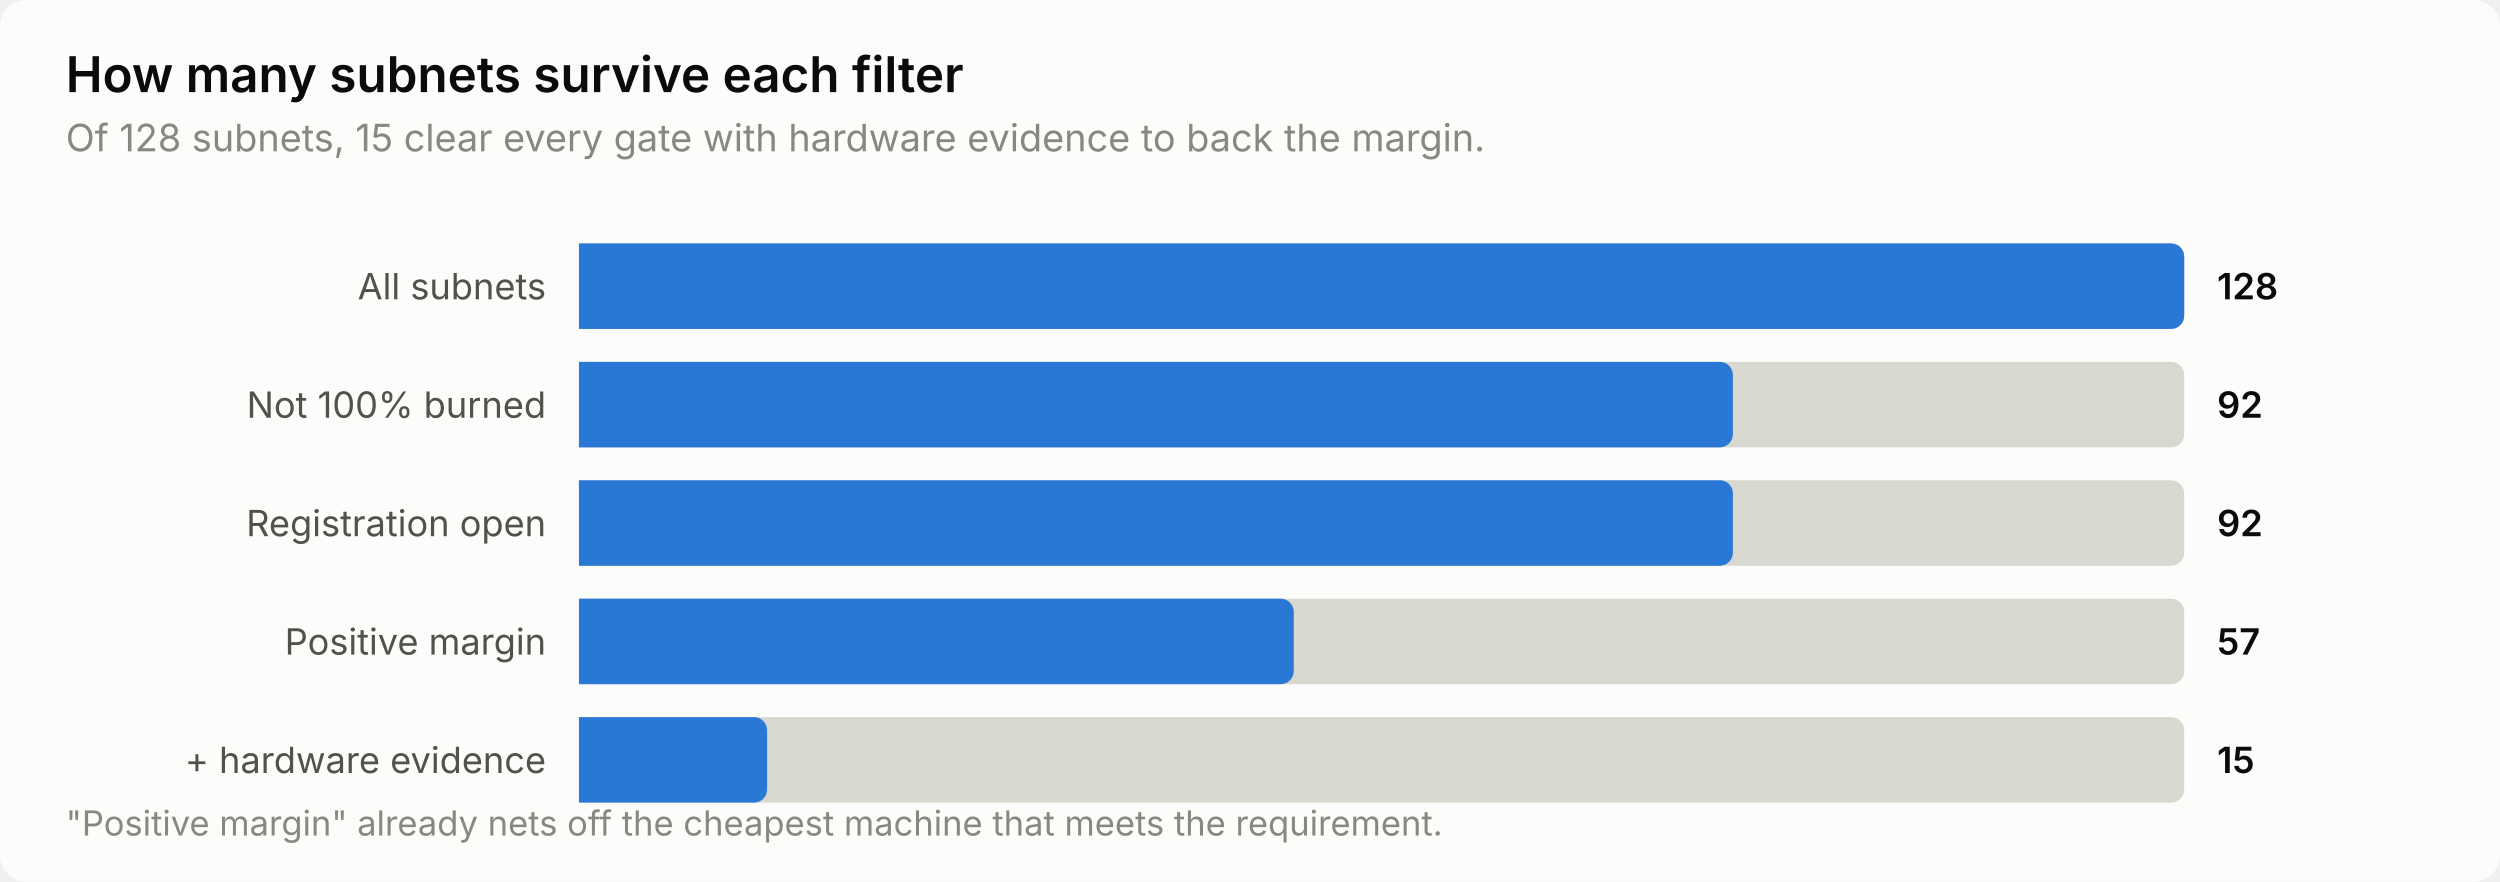
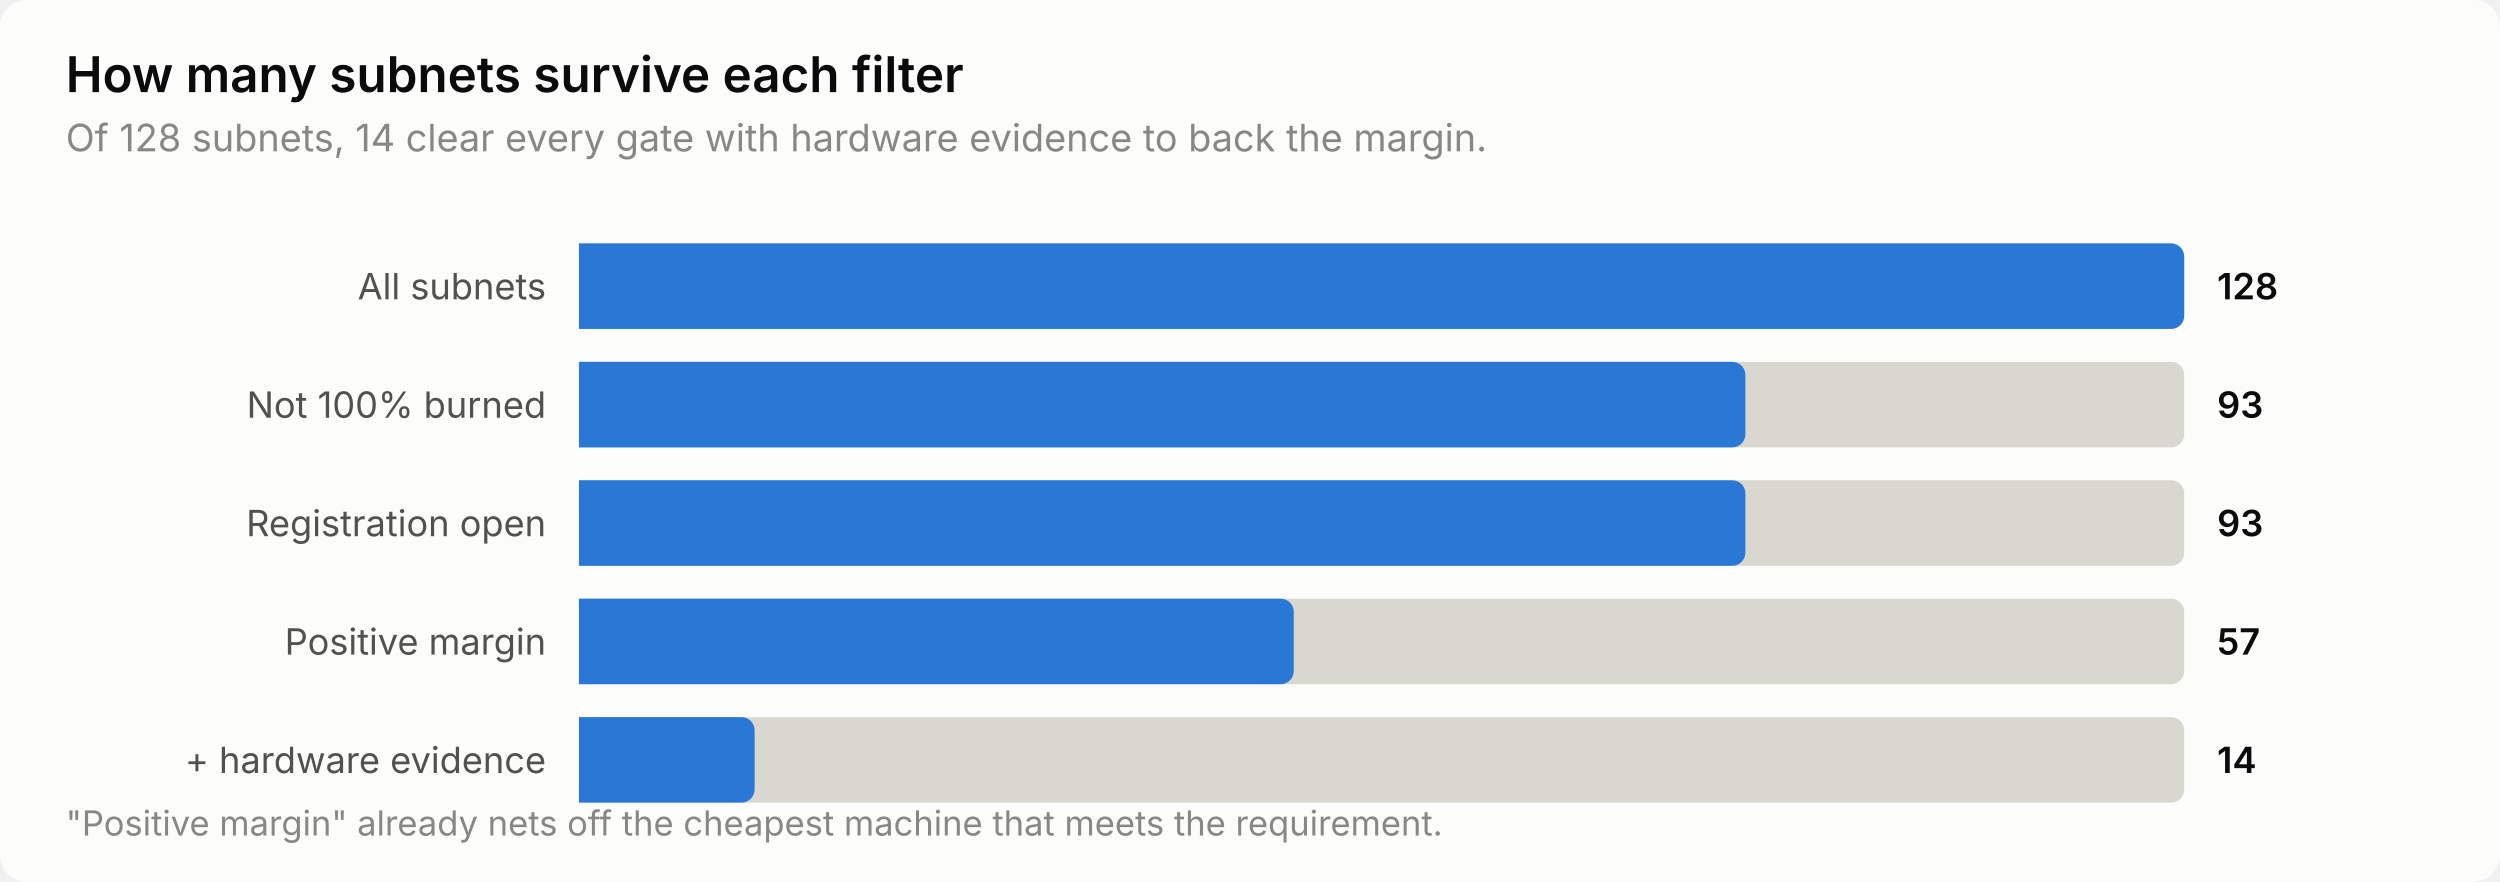
<svg xmlns="http://www.w3.org/2000/svg" width="760" height="268" viewBox="0 0 760 268" role="img" aria-label="How many subnets survive each filter">
  <style>
    text { font-family: system-ui, -apple-system, 'Segoe UI', sans-serif; }
    .t-title { font-size: 15px; font-weight: 600; }
    .t-sub { font-size: 11.5px; }
    .t-lab { font-size: 11px; }
    .t-val { font-size: 11px; font-weight: 600; font-variant-numeric: tabular-nums; }
    .t-tick { font-size: 10.5px; font-variant-numeric: tabular-nums; }

    .surface { fill: #fcfcfb; }
    .ink { fill: #0b0b0b; }
    .ink2 { fill: #52514e; }
    .muted { fill: #898781; }
    .grid { stroke: #e1e0d9; }
    .axis { stroke: #c3c2b7; }
    .accent { fill: #2a78d6; }
    .critical { fill: #d03b3b; }
    .deemph { fill: #d8d7d0; }

    @media (prefers-color-scheme: dark) {
      .surface { fill: #1a1a19; }
      .ink { fill: #ffffff; }
      .ink2 { fill: #c3c2b7; }
      .muted { fill: #898781; }
      .grid { stroke: #2c2c2a; }
      .axis { stroke: #383835; }
      .accent { fill: #3987e5; }
      .deemph { fill: #3a3a37; }
    }
</style>
  <rect class="surface" width="760" height="268" rx="8" />
  <text class="ink t-title" x="20" y="28">How many subnets survive each filter</text>
-   <text class="muted t-sub" x="20" y="46">Of 128 subnets, 15 clear every gate with hardware evidence to back the margin.</text>
+   <text class="muted t-sub" x="20" y="46">Of 128 subnets, 14 clear every gate with hardware evidence to back the margin.</text>
  <text class="ink2 t-lab" x="166" y="91" text-anchor="end">All subnets</text>
  <path class="deemph" d="M176.0,74.0 H660.0 a4.0,4.0 0 0 1 4.0,4.0 V96.0 a4.0,4.0 0 0 1 -4.0,4.0 H176.0 Z" />
  <path class="accent" d="M176.0,74.0 H660.0 a4.0,4.0 0 0 1 4.0,4.0 V96.0 a4.0,4.0 0 0 1 -4.0,4.0 H176.0 Z" />
  <text class="ink t-val" x="674" y="91">128</text>
  <text class="ink2 t-lab" x="166" y="127" text-anchor="end">Not 100% burned</text>
  <path class="deemph" d="M176.0,110.0 H660.0 a4.0,4.0 0 0 1 4.0,4.0 V132.0 a4.0,4.0 0 0 1 -4.0,4.0 H176.0 Z" />
-   <path class="accent" d="M176.0,110.0 H522.8 a4.0,4.0 0 0 1 4.0,4.0 V132.0 a4.0,4.0 0 0 1 -4.0,4.0 H176.0 Z" />
-   <text class="ink t-val" x="674" y="127">92</text>
+   <path class="accent" d="M176.0,110.0 H526.6 a4.0,4.0 0 0 1 4.0,4.0 V132.0 a4.0,4.0 0 0 1 -4.0,4.0 H176.0 Z" />
+   <text class="ink t-val" x="674" y="127">93</text>
  <text class="ink2 t-lab" x="166" y="163" text-anchor="end">Registration open</text>
  <path class="deemph" d="M176.0,146.0 H660.0 a4.0,4.0 0 0 1 4.0,4.0 V168.0 a4.0,4.0 0 0 1 -4.0,4.0 H176.0 Z" />
-   <path class="accent" d="M176.0,146.0 H522.8 a4.0,4.0 0 0 1 4.0,4.0 V168.0 a4.0,4.0 0 0 1 -4.0,4.0 H176.0 Z" />
-   <text class="ink t-val" x="674" y="163">92</text>
+   <path class="accent" d="M176.0,146.0 H526.6 a4.0,4.0 0 0 1 4.0,4.0 V168.0 a4.0,4.0 0 0 1 -4.0,4.0 H176.0 Z" />
+   <text class="ink t-val" x="674" y="163">93</text>
  <text class="ink2 t-lab" x="166" y="199" text-anchor="end">Positive margin</text>
  <path class="deemph" d="M176.0,182.0 H660.0 a4.0,4.0 0 0 1 4.0,4.0 V204.0 a4.0,4.0 0 0 1 -4.0,4.0 H176.0 Z" />
  <path class="accent" d="M176.0,182.0 H389.3 a4.0,4.0 0 0 1 4.0,4.0 V204.0 a4.0,4.0 0 0 1 -4.0,4.0 H176.0 Z" />
  <text class="ink t-val" x="674" y="199">57</text>
  <text class="ink2 t-lab" x="166" y="235" text-anchor="end">+ hardware evidence</text>
  <path class="deemph" d="M176.0,218.0 H660.0 a4.0,4.0 0 0 1 4.0,4.0 V240.0 a4.0,4.0 0 0 1 -4.0,4.0 H176.0 Z" />
-   <path class="accent" d="M176.0,218.0 H229.2 a4.0,4.0 0 0 1 4.0,4.0 V240.0 a4.0,4.0 0 0 1 -4.0,4.0 H176.0 Z" />
-   <text class="ink t-val" x="674" y="235">15</text>
+   <path class="accent" d="M176.0,218.0 H225.4 a4.0,4.0 0 0 1 4.0,4.0 V240.0 a4.0,4.0 0 0 1 -4.0,4.0 H176.0 Z" />
+   <text class="ink t-val" x="674" y="235">14</text>
  <text class="muted t-tick" x="20" y="254">"Positive margin" already nets off the cheapest machine that meets the requirement.</text>
</svg>
